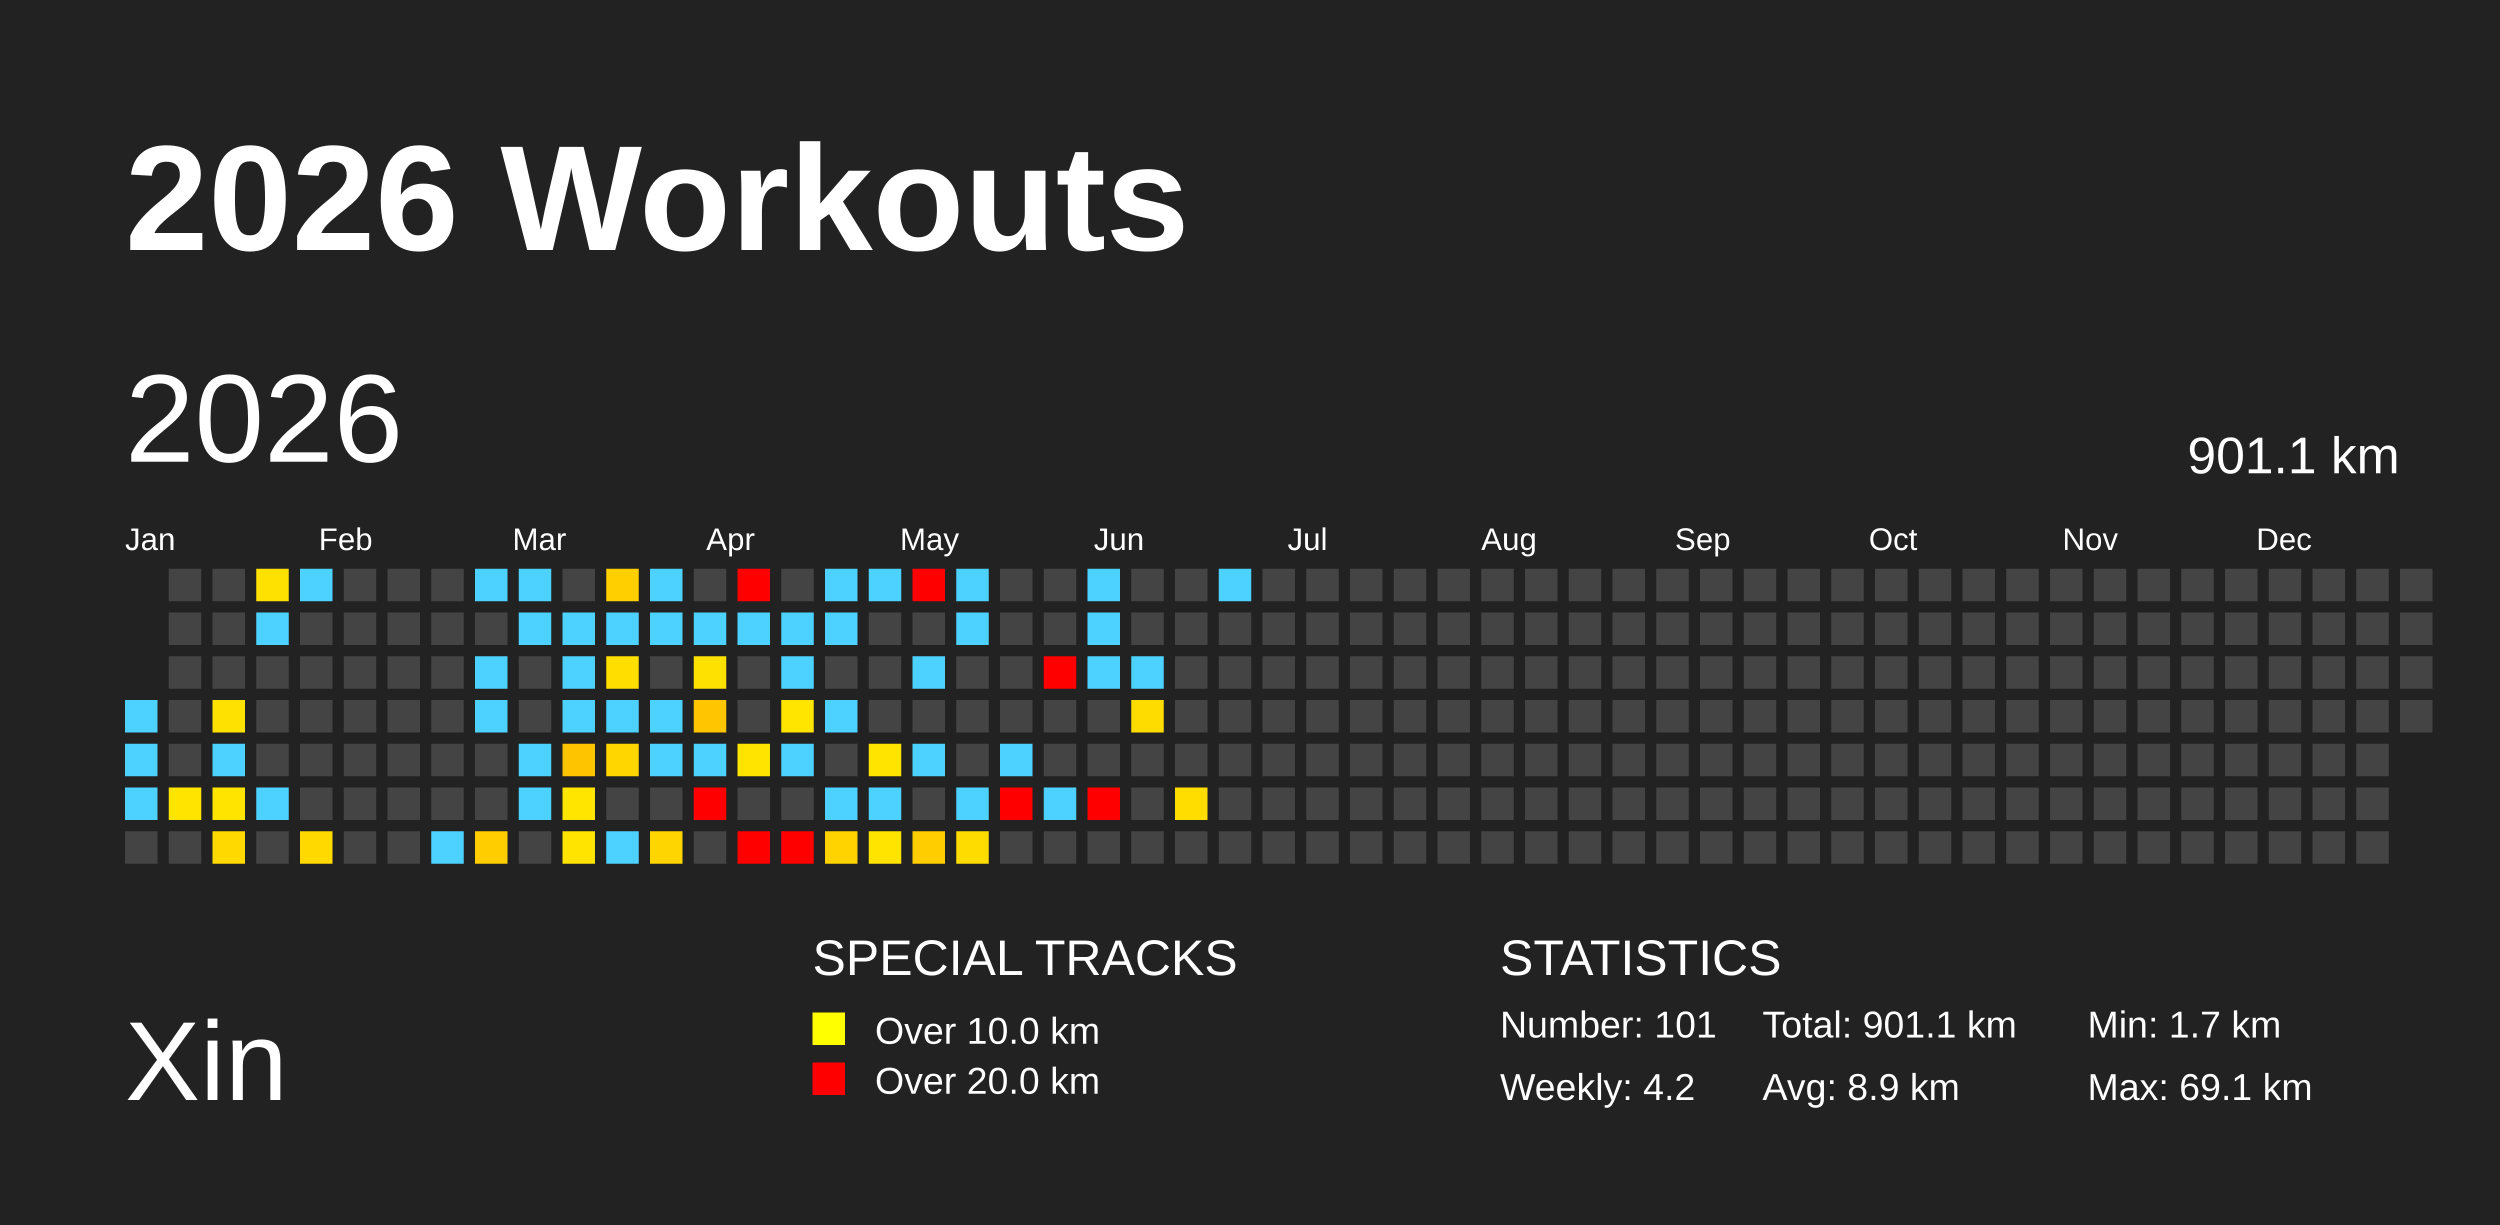
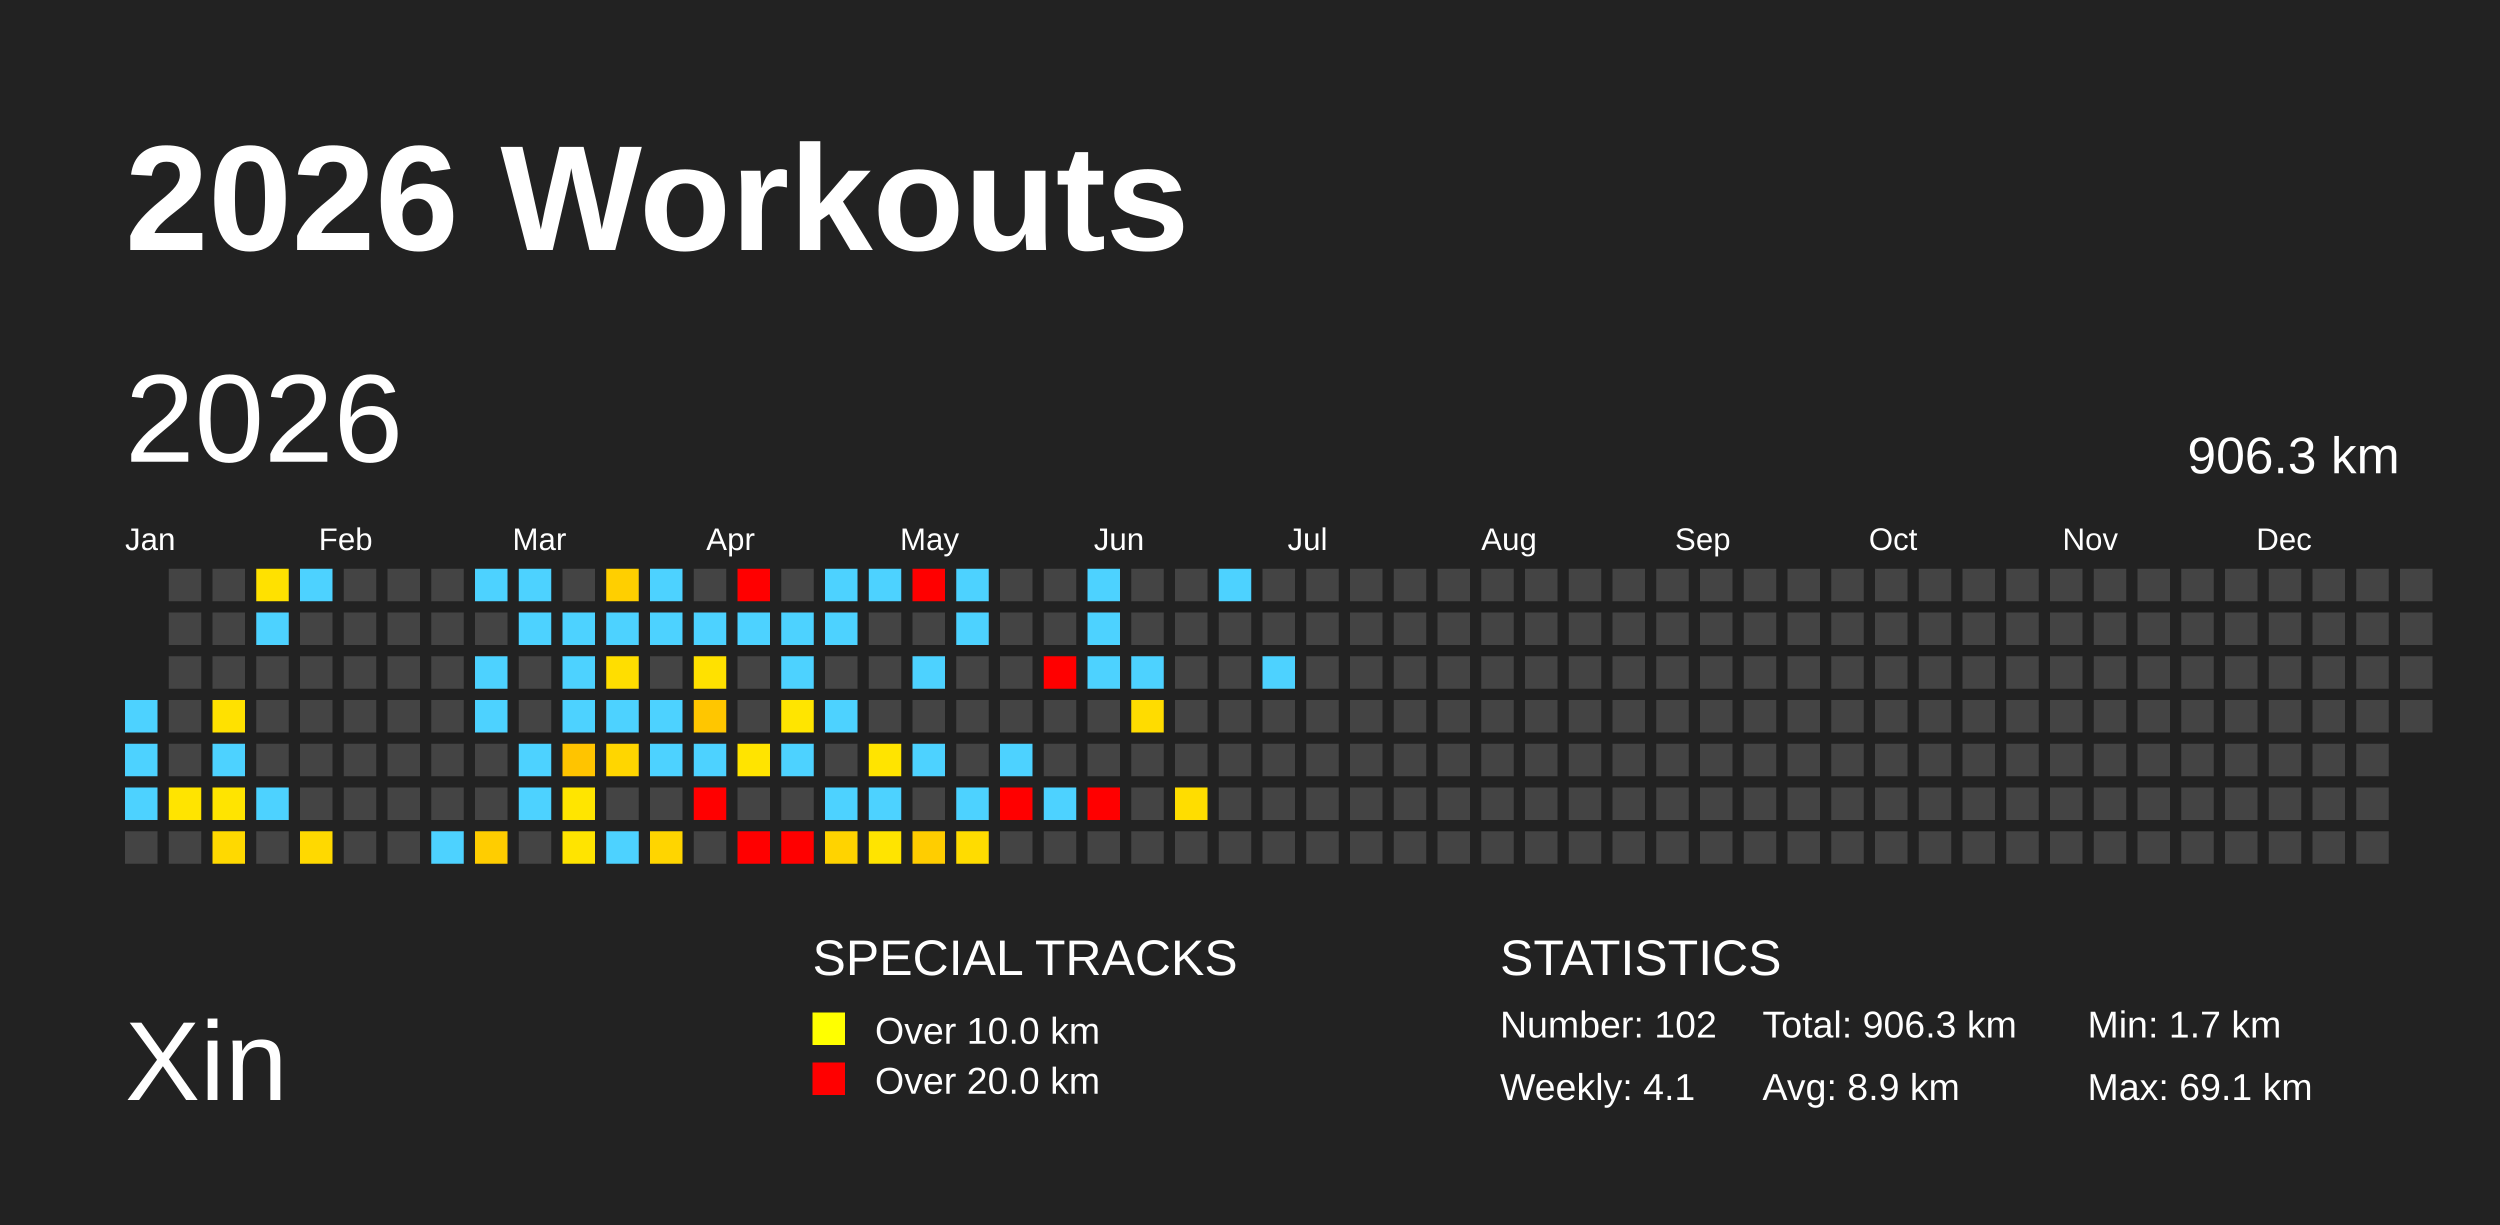
<svg xmlns="http://www.w3.org/2000/svg" baseProfile="full" height="98mm" version="1.1" viewBox="0,0,200,98" width="200mm">
  <defs />
  <rect fill="#222222" height="98" width="200" x="0" y="0" />
  <text fill="#FFFFFF" style="font-size:12px; font-family:Arial; font-weight:bold;" x="10" y="20">2026 Workouts</text>
  <text fill="#FFFFFF" style="font-size:9px; font-family:Arial" x="10" y="88">Xin</text>
  <text fill="#FFFFFF" style="font-size:4px; font-family:Arial" x="65" y="78">SPECIAL TRACKS</text>
  <rect fill="yellow" height="2.6" width="2.6" x="65" y="81" />
  <text fill="#FFFFFF" style="font-size:3px; font-family:Arial" x="70" y="83.5">Over 10.0 km</text>
  <rect fill="red" height="2.6" width="2.6" x="65" y="85" />
  <text fill="#FFFFFF" style="font-size:3px; font-family:Arial" x="70" y="87.5">Over 20.0 km</text>
  <text fill="#FFFFFF" style="font-size:4px; font-family:Arial" x="120" y="78">STATISTICS</text>
-   <text fill="#FFFFFF" style="font-size:3px; font-family:Arial" x="120" y="83">Number: 101</text>
-   <text fill="#FFFFFF" style="font-size:3px; font-family:Arial" x="120" y="88">Weekly: 4.2</text>
-   <text fill="#FFFFFF" style="font-size:3px; font-family:Arial" x="141" y="83">Total: 901.1 km</text>
+   <text fill="#FFFFFF" style="font-size:3px; font-family:Arial" x="120" y="83">Number: 102</text>
+   <text fill="#FFFFFF" style="font-size:3px; font-family:Arial" x="120" y="88">Weekly: 4.1</text>
+   <text fill="#FFFFFF" style="font-size:3px; font-family:Arial" x="141" y="83">Total: 906.3 km</text>
  <text fill="#FFFFFF" style="font-size:3px; font-family:Arial" x="141" y="88">Avg: 8.9 km</text>
  <text fill="#FFFFFF" style="font-size:3px; font-family:Arial" x="167" y="83">Min: 1.7 km</text>
  <text fill="#FFFFFF" style="font-size:3px; font-family:Arial" x="167" y="88">Max: 69.1 km</text>
  <text dominant-baseline="hanging" fill="#FFFFFF" style="font-size:10.0px; font-family:Arial;" x="10" y="30">2026</text>
-   <text dominant-baseline="hanging" fill="#FFFFFF" style="font-size:4.125px; font-family:Arial;" x="175" y="35">901.1 km</text>
+   <text dominant-baseline="hanging" fill="#FFFFFF" style="font-size:4.125px; font-family:Arial;" x="175" y="35">906.3 km</text>
  <text fill="#FFFFFF" style="font-size:2.5px; font-family:Arial" x="10.0" y="44">Jan</text>
  <text fill="#FFFFFF" style="font-size:2.5px; font-family:Arial" x="25.5" y="44">Feb</text>
  <text fill="#FFFFFF" style="font-size:2.5px; font-family:Arial" x="41.0" y="44">Mar</text>
  <text fill="#FFFFFF" style="font-size:2.5px; font-family:Arial" x="56.5" y="44">Apr</text>
  <text fill="#FFFFFF" style="font-size:2.5px; font-family:Arial" x="72.0" y="44">May</text>
  <text fill="#FFFFFF" style="font-size:2.5px; font-family:Arial" x="87.5" y="44">Jun</text>
  <text fill="#FFFFFF" style="font-size:2.5px; font-family:Arial" x="103.0" y="44">Jul</text>
  <text fill="#FFFFFF" style="font-size:2.5px; font-family:Arial" x="118.5" y="44">Aug</text>
  <text fill="#FFFFFF" style="font-size:2.5px; font-family:Arial" x="134.0" y="44">Sep</text>
  <text fill="#FFFFFF" style="font-size:2.5px; font-family:Arial" x="149.5" y="44">Oct</text>
  <text fill="#FFFFFF" style="font-size:2.5px; font-family:Arial" x="165.0" y="44">Nov</text>
  <text fill="#FFFFFF" style="font-size:2.5px; font-family:Arial" x="180.5" y="44">Dec</text>
  <rect fill="#4dd2ff" height="2.6" width="2.6" x="10.0" y="56.0" />
  <rect fill="#4dd2ff" height="2.6" width="2.6" x="10.0" y="59.5" />
  <rect fill="#4dd2ff" height="2.6" width="2.6" x="10.0" y="63.0" />
  <rect fill="#444444" height="2.6" width="2.6" x="10.0" y="66.5" />
  <rect fill="#444444" height="2.6" width="2.6" x="13.5" y="45.5" />
  <rect fill="#444444" height="2.6" width="2.6" x="13.5" y="49.0" />
  <rect fill="#444444" height="2.6" width="2.6" x="13.5" y="52.5" />
  <rect fill="#444444" height="2.6" width="2.6" x="13.5" y="56.0" />
  <rect fill="#444444" height="2.6" width="2.6" x="13.5" y="59.5" />
  <rect fill="#ffe400" height="2.6" width="2.6" x="13.5" y="63.0" />
  <rect fill="#444444" height="2.6" width="2.6" x="13.5" y="66.5" />
  <rect fill="#444444" height="2.6" width="2.6" x="17.0" y="45.5" />
  <rect fill="#444444" height="2.6" width="2.6" x="17.0" y="49.0" />
  <rect fill="#444444" height="2.6" width="2.6" x="17.0" y="52.5" />
  <rect fill="#ffe100" height="2.6" width="2.6" x="17.0" y="56.0" />
  <rect fill="#4dd2ff" height="2.6" width="2.6" x="17.0" y="59.5" />
  <rect fill="#ffe400" height="2.6" width="2.6" x="17.0" y="63.0" />
  <rect fill="#ffd900" height="2.6" width="2.6" x="17.0" y="66.5" />
  <rect fill="#ffe100" height="2.6" width="2.6" x="20.5" y="45.5" />
  <rect fill="#4dd2ff" height="2.6" width="2.6" x="20.5" y="49.0" />
  <rect fill="#444444" height="2.6" width="2.6" x="20.5" y="52.5" />
  <rect fill="#444444" height="2.6" width="2.6" x="20.5" y="56.0" />
  <rect fill="#444444" height="2.6" width="2.6" x="20.5" y="59.5" />
  <rect fill="#4dd2ff" height="2.6" width="2.6" x="20.5" y="63.0" />
  <rect fill="#444444" height="2.6" width="2.6" x="20.5" y="66.5" />
  <rect fill="#4dd2ff" height="2.6" width="2.6" x="24.0" y="45.5" />
  <rect fill="#444444" height="2.6" width="2.6" x="24.0" y="49.0" />
  <rect fill="#444444" height="2.6" width="2.6" x="24.0" y="52.5" />
  <rect fill="#444444" height="2.6" width="2.6" x="24.0" y="56.0" />
  <rect fill="#444444" height="2.6" width="2.6" x="24.0" y="59.5" />
  <rect fill="#444444" height="2.6" width="2.6" x="24.0" y="63.0" />
  <rect fill="#ffd900" height="2.6" width="2.6" x="24.0" y="66.5" />
  <rect fill="#444444" height="2.6" width="2.6" x="27.5" y="45.5" />
  <rect fill="#444444" height="2.6" width="2.6" x="27.5" y="49.0" />
  <rect fill="#444444" height="2.6" width="2.6" x="27.5" y="52.5" />
  <rect fill="#444444" height="2.6" width="2.6" x="27.5" y="56.0" />
  <rect fill="#444444" height="2.6" width="2.6" x="27.5" y="59.5" />
  <rect fill="#444444" height="2.6" width="2.6" x="27.5" y="63.0" />
  <rect fill="#444444" height="2.6" width="2.6" x="27.5" y="66.5" />
  <rect fill="#444444" height="2.6" width="2.6" x="31.0" y="45.5" />
  <rect fill="#444444" height="2.6" width="2.6" x="31.0" y="49.0" />
  <rect fill="#444444" height="2.6" width="2.6" x="31.0" y="52.5" />
  <rect fill="#444444" height="2.6" width="2.6" x="31.0" y="56.0" />
  <rect fill="#444444" height="2.6" width="2.6" x="31.0" y="59.5" />
  <rect fill="#444444" height="2.6" width="2.6" x="31.0" y="63.0" />
  <rect fill="#444444" height="2.6" width="2.6" x="31.0" y="66.5" />
  <rect fill="#444444" height="2.6" width="2.6" x="34.5" y="45.5" />
  <rect fill="#444444" height="2.6" width="2.6" x="34.5" y="49.0" />
  <rect fill="#444444" height="2.6" width="2.6" x="34.5" y="52.5" />
  <rect fill="#444444" height="2.6" width="2.6" x="34.5" y="56.0" />
  <rect fill="#444444" height="2.6" width="2.6" x="34.5" y="59.5" />
  <rect fill="#444444" height="2.6" width="2.6" x="34.5" y="63.0" />
  <rect fill="#4dd2ff" height="2.6" width="2.6" x="34.5" y="66.5" />
  <rect fill="#4dd2ff" height="2.6" width="2.6" x="38.0" y="45.5" />
  <rect fill="#444444" height="2.6" width="2.6" x="38.0" y="49.0" />
  <rect fill="#4dd2ff" height="2.6" width="2.6" x="38.0" y="52.5" />
  <rect fill="#4dd2ff" height="2.6" width="2.6" x="38.0" y="56.0" />
  <rect fill="#444444" height="2.6" width="2.6" x="38.0" y="59.5" />
  <rect fill="#444444" height="2.6" width="2.6" x="38.0" y="63.0" />
  <rect fill="#ffcd00" height="2.6" width="2.6" x="38.0" y="66.5" />
  <rect fill="#4dd2ff" height="2.6" width="2.6" x="41.5" y="45.5" />
  <rect fill="#4dd2ff" height="2.6" width="2.6" x="41.5" y="49.0" />
  <rect fill="#444444" height="2.6" width="2.6" x="41.5" y="52.5" />
  <rect fill="#444444" height="2.6" width="2.6" x="41.5" y="56.0" />
  <rect fill="#4dd2ff" height="2.6" width="2.6" x="41.5" y="59.5" />
  <rect fill="#4dd2ff" height="2.6" width="2.6" x="41.5" y="63.0" />
  <rect fill="#444444" height="2.6" width="2.6" x="41.5" y="66.5" />
  <rect fill="#444444" height="2.6" width="2.6" x="45.0" y="45.5" />
  <rect fill="#4dd2ff" height="2.6" width="2.6" x="45.0" y="49.0" />
  <rect fill="#4dd2ff" height="2.6" width="2.6" x="45.0" y="52.5" />
  <rect fill="#4dd2ff" height="2.6" width="2.6" x="45.0" y="56.0" />
  <rect fill="#ffc400" height="2.6" width="2.6" x="45.0" y="59.5" />
  <rect fill="#ffe500" height="2.6" width="2.6" x="45.0" y="63.0" />
  <rect fill="#ffe400" height="2.6" width="2.6" x="45.0" y="66.5" />
  <rect fill="#ffcf00" height="2.6" width="2.6" x="48.5" y="45.5" />
  <rect fill="#4dd2ff" height="2.6" width="2.6" x="48.5" y="49.0" />
  <rect fill="#ffde00" height="2.6" width="2.6" x="48.5" y="52.5" />
  <rect fill="#4dd2ff" height="2.6" width="2.6" x="48.5" y="56.0" />
  <rect fill="#ffd600" height="2.6" width="2.6" x="48.5" y="59.5" />
  <rect fill="#444444" height="2.6" width="2.6" x="48.5" y="63.0" />
  <rect fill="#4dd2ff" height="2.6" width="2.6" x="48.5" y="66.5" />
  <rect fill="#4dd2ff" height="2.6" width="2.6" x="52.0" y="45.5" />
  <rect fill="#4dd2ff" height="2.6" width="2.6" x="52.0" y="49.0" />
  <rect fill="#444444" height="2.6" width="2.6" x="52.0" y="52.5" />
  <rect fill="#4dd2ff" height="2.6" width="2.6" x="52.0" y="56.0" />
  <rect fill="#4dd2ff" height="2.6" width="2.6" x="52.0" y="59.5" />
  <rect fill="#444444" height="2.6" width="2.6" x="52.0" y="63.0" />
  <rect fill="#ffd500" height="2.6" width="2.6" x="52.0" y="66.5" />
  <rect fill="#444444" height="2.6" width="2.6" x="55.5" y="45.5" />
  <rect fill="#4dd2ff" height="2.6" width="2.6" x="55.5" y="49.0" />
  <rect fill="#ffe100" height="2.6" width="2.6" x="55.5" y="52.5" />
  <rect fill="#ffc600" height="2.6" width="2.6" x="55.5" y="56.0" />
  <rect fill="#4dd2ff" height="2.6" width="2.6" x="55.5" y="59.5" />
  <rect fill="red" height="2.6" width="2.6" x="55.5" y="63.0" />
  <rect fill="#444444" height="2.6" width="2.6" x="55.5" y="66.5" />
  <rect fill="red" height="2.6" width="2.6" x="59.0" y="45.5" />
  <rect fill="#4dd2ff" height="2.6" width="2.6" x="59.0" y="49.0" />
  <rect fill="#444444" height="2.6" width="2.6" x="59.0" y="52.5" />
  <rect fill="#444444" height="2.6" width="2.6" x="59.0" y="56.0" />
  <rect fill="#ffe400" height="2.6" width="2.6" x="59.0" y="59.5" />
  <rect fill="#444444" height="2.6" width="2.6" x="59.0" y="63.0" />
  <rect fill="red" height="2.6" width="2.6" x="59.0" y="66.5" />
  <rect fill="#444444" height="2.6" width="2.6" x="62.5" y="45.5" />
  <rect fill="#4dd2ff" height="2.6" width="2.6" x="62.5" y="49.0" />
  <rect fill="#4dd2ff" height="2.6" width="2.6" x="62.5" y="52.5" />
  <rect fill="#ffe500" height="2.6" width="2.6" x="62.5" y="56.0" />
  <rect fill="#4dd2ff" height="2.6" width="2.6" x="62.5" y="59.5" />
  <rect fill="#444444" height="2.6" width="2.6" x="62.5" y="63.0" />
  <rect fill="red" height="2.6" width="2.6" x="62.5" y="66.5" />
  <rect fill="#4dd2ff" height="2.6" width="2.6" x="66.0" y="45.5" />
  <rect fill="#4dd2ff" height="2.6" width="2.6" x="66.0" y="49.0" />
  <rect fill="#444444" height="2.6" width="2.6" x="66.0" y="52.5" />
  <rect fill="#4dd2ff" height="2.6" width="2.6" x="66.0" y="56.0" />
  <rect fill="#444444" height="2.6" width="2.6" x="66.0" y="59.5" />
  <rect fill="#4dd2ff" height="2.6" width="2.6" x="66.0" y="63.0" />
  <rect fill="#ffd300" height="2.6" width="2.6" x="66.0" y="66.5" />
  <rect fill="#4dd2ff" height="2.6" width="2.6" x="69.5" y="45.5" />
  <rect fill="#444444" height="2.6" width="2.6" x="69.5" y="49.0" />
  <rect fill="#444444" height="2.6" width="2.6" x="69.5" y="52.5" />
  <rect fill="#444444" height="2.6" width="2.6" x="69.5" y="56.0" />
  <rect fill="#ffe400" height="2.6" width="2.6" x="69.5" y="59.5" />
  <rect fill="#4dd2ff" height="2.6" width="2.6" x="69.5" y="63.0" />
  <rect fill="#ffe400" height="2.6" width="2.6" x="69.5" y="66.5" />
  <rect fill="red" height="2.6" width="2.6" x="73.0" y="45.5" />
  <rect fill="#444444" height="2.6" width="2.6" x="73.0" y="49.0" />
  <rect fill="#4dd2ff" height="2.6" width="2.6" x="73.0" y="52.5" />
  <rect fill="#444444" height="2.6" width="2.6" x="73.0" y="56.0" />
  <rect fill="#4dd2ff" height="2.6" width="2.6" x="73.0" y="59.5" />
  <rect fill="#444444" height="2.6" width="2.6" x="73.0" y="63.0" />
  <rect fill="#ffcd00" height="2.6" width="2.6" x="73.0" y="66.5" />
  <rect fill="#4dd2ff" height="2.6" width="2.6" x="76.5" y="45.5" />
  <rect fill="#4dd2ff" height="2.6" width="2.6" x="76.5" y="49.0" />
  <rect fill="#444444" height="2.6" width="2.6" x="76.5" y="52.5" />
  <rect fill="#444444" height="2.6" width="2.6" x="76.5" y="56.0" />
  <rect fill="#444444" height="2.6" width="2.6" x="76.5" y="59.5" />
  <rect fill="#4dd2ff" height="2.6" width="2.6" x="76.5" y="63.0" />
  <rect fill="#ffdc00" height="2.6" width="2.6" x="76.5" y="66.5" />
  <rect fill="#444444" height="2.6" width="2.6" x="80.0" y="45.5" />
  <rect fill="#444444" height="2.6" width="2.6" x="80.0" y="49.0" />
  <rect fill="#444444" height="2.6" width="2.6" x="80.0" y="52.5" />
  <rect fill="#444444" height="2.6" width="2.6" x="80.0" y="56.0" />
  <rect fill="#4dd2ff" height="2.6" width="2.6" x="80.0" y="59.5" />
  <rect fill="red" height="2.6" width="2.6" x="80.0" y="63.0" />
  <rect fill="#444444" height="2.6" width="2.6" x="80.0" y="66.5" />
  <rect fill="#444444" height="2.6" width="2.6" x="83.5" y="45.5" />
  <rect fill="#444444" height="2.6" width="2.6" x="83.5" y="49.0" />
  <rect fill="red" height="2.6" width="2.6" x="83.5" y="52.5" />
  <rect fill="#444444" height="2.6" width="2.6" x="83.5" y="56.0" />
  <rect fill="#444444" height="2.6" width="2.6" x="83.5" y="59.5" />
  <rect fill="#4dd2ff" height="2.6" width="2.6" x="83.5" y="63.0" />
  <rect fill="#444444" height="2.6" width="2.6" x="83.5" y="66.5" />
  <rect fill="#4dd2ff" height="2.6" width="2.6" x="87.0" y="45.5" />
  <rect fill="#4dd2ff" height="2.6" width="2.6" x="87.0" y="49.0" />
  <rect fill="#4dd2ff" height="2.6" width="2.6" x="87.0" y="52.5" />
  <rect fill="#444444" height="2.6" width="2.6" x="87.0" y="56.0" />
  <rect fill="#444444" height="2.6" width="2.6" x="87.0" y="59.5" />
  <rect fill="red" height="2.6" width="2.6" x="87.0" y="63.0" />
  <rect fill="#444444" height="2.6" width="2.6" x="87.0" y="66.5" />
  <rect fill="#444444" height="2.6" width="2.6" x="90.5" y="45.5" />
  <rect fill="#444444" height="2.6" width="2.6" x="90.5" y="49.0" />
  <rect fill="#4dd2ff" height="2.6" width="2.6" x="90.5" y="52.5" />
  <rect fill="#ffdc00" height="2.6" width="2.6" x="90.5" y="56.0" />
  <rect fill="#444444" height="2.6" width="2.6" x="90.5" y="59.5" />
  <rect fill="#444444" height="2.6" width="2.6" x="90.5" y="63.0" />
  <rect fill="#444444" height="2.6" width="2.6" x="90.5" y="66.5" />
  <rect fill="#444444" height="2.6" width="2.6" x="94.0" y="45.5" />
  <rect fill="#444444" height="2.6" width="2.6" x="94.0" y="49.0" />
  <rect fill="#444444" height="2.6" width="2.6" x="94.0" y="52.5" />
  <rect fill="#444444" height="2.6" width="2.6" x="94.0" y="56.0" />
  <rect fill="#444444" height="2.6" width="2.6" x="94.0" y="59.5" />
  <rect fill="#ffdd00" height="2.6" width="2.6" x="94.0" y="63.0" />
  <rect fill="#444444" height="2.6" width="2.6" x="94.0" y="66.5" />
  <rect fill="#4dd2ff" height="2.6" width="2.6" x="97.5" y="45.5" />
  <rect fill="#444444" height="2.6" width="2.6" x="97.5" y="49.0" />
  <rect fill="#444444" height="2.6" width="2.6" x="97.5" y="52.5" />
  <rect fill="#444444" height="2.6" width="2.6" x="97.5" y="56.0" />
  <rect fill="#444444" height="2.6" width="2.6" x="97.5" y="59.5" />
  <rect fill="#444444" height="2.6" width="2.6" x="97.5" y="63.0" />
  <rect fill="#444444" height="2.6" width="2.6" x="97.5" y="66.5" />
  <rect fill="#444444" height="2.6" width="2.6" x="101.0" y="45.5" />
  <rect fill="#444444" height="2.6" width="2.6" x="101.0" y="49.0" />
-   <rect fill="#444444" height="2.6" width="2.6" x="101.0" y="52.5" />
+   <rect fill="#4dd2ff" height="2.6" width="2.6" x="101.0" y="52.5" />
  <rect fill="#444444" height="2.6" width="2.6" x="101.0" y="56.0" />
  <rect fill="#444444" height="2.6" width="2.6" x="101.0" y="59.5" />
  <rect fill="#444444" height="2.6" width="2.6" x="101.0" y="63.0" />
  <rect fill="#444444" height="2.6" width="2.6" x="101.0" y="66.5" />
  <rect fill="#444444" height="2.6" width="2.6" x="104.5" y="45.5" />
  <rect fill="#444444" height="2.6" width="2.6" x="104.5" y="49.0" />
  <rect fill="#444444" height="2.6" width="2.6" x="104.5" y="52.5" />
  <rect fill="#444444" height="2.6" width="2.6" x="104.5" y="56.0" />
  <rect fill="#444444" height="2.6" width="2.6" x="104.5" y="59.5" />
  <rect fill="#444444" height="2.6" width="2.6" x="104.5" y="63.0" />
  <rect fill="#444444" height="2.6" width="2.6" x="104.5" y="66.5" />
  <rect fill="#444444" height="2.6" width="2.6" x="108.0" y="45.5" />
  <rect fill="#444444" height="2.6" width="2.6" x="108.0" y="49.0" />
  <rect fill="#444444" height="2.6" width="2.6" x="108.0" y="52.5" />
  <rect fill="#444444" height="2.6" width="2.6" x="108.0" y="56.0" />
  <rect fill="#444444" height="2.6" width="2.6" x="108.0" y="59.5" />
  <rect fill="#444444" height="2.6" width="2.6" x="108.0" y="63.0" />
  <rect fill="#444444" height="2.6" width="2.6" x="108.0" y="66.5" />
  <rect fill="#444444" height="2.6" width="2.6" x="111.5" y="45.5" />
  <rect fill="#444444" height="2.6" width="2.6" x="111.5" y="49.0" />
  <rect fill="#444444" height="2.6" width="2.6" x="111.5" y="52.5" />
  <rect fill="#444444" height="2.6" width="2.6" x="111.5" y="56.0" />
  <rect fill="#444444" height="2.6" width="2.6" x="111.5" y="59.5" />
  <rect fill="#444444" height="2.6" width="2.6" x="111.5" y="63.0" />
  <rect fill="#444444" height="2.6" width="2.6" x="111.5" y="66.5" />
  <rect fill="#444444" height="2.6" width="2.6" x="115.0" y="45.5" />
  <rect fill="#444444" height="2.6" width="2.6" x="115.0" y="49.0" />
  <rect fill="#444444" height="2.6" width="2.6" x="115.0" y="52.5" />
  <rect fill="#444444" height="2.6" width="2.6" x="115.0" y="56.0" />
  <rect fill="#444444" height="2.6" width="2.6" x="115.0" y="59.5" />
  <rect fill="#444444" height="2.6" width="2.6" x="115.0" y="63.0" />
  <rect fill="#444444" height="2.6" width="2.6" x="115.0" y="66.5" />
  <rect fill="#444444" height="2.6" width="2.6" x="118.5" y="45.5" />
  <rect fill="#444444" height="2.6" width="2.6" x="118.5" y="49.0" />
  <rect fill="#444444" height="2.6" width="2.6" x="118.5" y="52.5" />
  <rect fill="#444444" height="2.6" width="2.6" x="118.5" y="56.0" />
  <rect fill="#444444" height="2.6" width="2.6" x="118.5" y="59.5" />
  <rect fill="#444444" height="2.6" width="2.6" x="118.5" y="63.0" />
  <rect fill="#444444" height="2.6" width="2.6" x="118.5" y="66.5" />
  <rect fill="#444444" height="2.6" width="2.6" x="122.0" y="45.5" />
  <rect fill="#444444" height="2.6" width="2.6" x="122.0" y="49.0" />
  <rect fill="#444444" height="2.6" width="2.6" x="122.0" y="52.5" />
  <rect fill="#444444" height="2.6" width="2.6" x="122.0" y="56.0" />
  <rect fill="#444444" height="2.6" width="2.6" x="122.0" y="59.5" />
  <rect fill="#444444" height="2.6" width="2.6" x="122.0" y="63.0" />
  <rect fill="#444444" height="2.6" width="2.6" x="122.0" y="66.5" />
  <rect fill="#444444" height="2.6" width="2.6" x="125.5" y="45.5" />
  <rect fill="#444444" height="2.6" width="2.6" x="125.5" y="49.0" />
  <rect fill="#444444" height="2.6" width="2.6" x="125.5" y="52.5" />
  <rect fill="#444444" height="2.6" width="2.6" x="125.5" y="56.0" />
  <rect fill="#444444" height="2.6" width="2.6" x="125.5" y="59.5" />
  <rect fill="#444444" height="2.6" width="2.6" x="125.5" y="63.0" />
  <rect fill="#444444" height="2.6" width="2.6" x="125.5" y="66.5" />
  <rect fill="#444444" height="2.6" width="2.6" x="129.0" y="45.5" />
  <rect fill="#444444" height="2.6" width="2.6" x="129.0" y="49.0" />
  <rect fill="#444444" height="2.6" width="2.6" x="129.0" y="52.5" />
  <rect fill="#444444" height="2.6" width="2.6" x="129.0" y="56.0" />
  <rect fill="#444444" height="2.6" width="2.6" x="129.0" y="59.5" />
  <rect fill="#444444" height="2.6" width="2.6" x="129.0" y="63.0" />
  <rect fill="#444444" height="2.6" width="2.6" x="129.0" y="66.5" />
  <rect fill="#444444" height="2.6" width="2.6" x="132.5" y="45.5" />
  <rect fill="#444444" height="2.6" width="2.6" x="132.5" y="49.0" />
  <rect fill="#444444" height="2.6" width="2.6" x="132.5" y="52.5" />
  <rect fill="#444444" height="2.6" width="2.6" x="132.5" y="56.0" />
  <rect fill="#444444" height="2.6" width="2.6" x="132.5" y="59.5" />
  <rect fill="#444444" height="2.6" width="2.6" x="132.5" y="63.0" />
  <rect fill="#444444" height="2.6" width="2.6" x="132.5" y="66.5" />
  <rect fill="#444444" height="2.6" width="2.6" x="136.0" y="45.5" />
  <rect fill="#444444" height="2.6" width="2.6" x="136.0" y="49.0" />
  <rect fill="#444444" height="2.6" width="2.6" x="136.0" y="52.5" />
  <rect fill="#444444" height="2.6" width="2.6" x="136.0" y="56.0" />
  <rect fill="#444444" height="2.6" width="2.6" x="136.0" y="59.5" />
  <rect fill="#444444" height="2.6" width="2.6" x="136.0" y="63.0" />
  <rect fill="#444444" height="2.6" width="2.6" x="136.0" y="66.5" />
  <rect fill="#444444" height="2.6" width="2.6" x="139.5" y="45.5" />
  <rect fill="#444444" height="2.6" width="2.6" x="139.5" y="49.0" />
  <rect fill="#444444" height="2.6" width="2.6" x="139.5" y="52.5" />
  <rect fill="#444444" height="2.6" width="2.6" x="139.5" y="56.0" />
  <rect fill="#444444" height="2.6" width="2.6" x="139.5" y="59.5" />
  <rect fill="#444444" height="2.6" width="2.6" x="139.5" y="63.0" />
  <rect fill="#444444" height="2.6" width="2.6" x="139.5" y="66.5" />
  <rect fill="#444444" height="2.6" width="2.6" x="143.0" y="45.5" />
  <rect fill="#444444" height="2.6" width="2.6" x="143.0" y="49.0" />
  <rect fill="#444444" height="2.6" width="2.6" x="143.0" y="52.5" />
  <rect fill="#444444" height="2.6" width="2.6" x="143.0" y="56.0" />
  <rect fill="#444444" height="2.6" width="2.6" x="143.0" y="59.5" />
  <rect fill="#444444" height="2.6" width="2.6" x="143.0" y="63.0" />
  <rect fill="#444444" height="2.6" width="2.6" x="143.0" y="66.5" />
  <rect fill="#444444" height="2.6" width="2.6" x="146.5" y="45.5" />
  <rect fill="#444444" height="2.6" width="2.6" x="146.5" y="49.0" />
  <rect fill="#444444" height="2.6" width="2.6" x="146.5" y="52.5" />
  <rect fill="#444444" height="2.6" width="2.6" x="146.5" y="56.0" />
  <rect fill="#444444" height="2.6" width="2.6" x="146.5" y="59.5" />
  <rect fill="#444444" height="2.6" width="2.6" x="146.5" y="63.0" />
  <rect fill="#444444" height="2.6" width="2.6" x="146.5" y="66.5" />
  <rect fill="#444444" height="2.6" width="2.6" x="150.0" y="45.5" />
  <rect fill="#444444" height="2.6" width="2.6" x="150.0" y="49.0" />
  <rect fill="#444444" height="2.6" width="2.6" x="150.0" y="52.5" />
  <rect fill="#444444" height="2.6" width="2.6" x="150.0" y="56.0" />
  <rect fill="#444444" height="2.6" width="2.6" x="150.0" y="59.5" />
  <rect fill="#444444" height="2.6" width="2.6" x="150.0" y="63.0" />
  <rect fill="#444444" height="2.6" width="2.6" x="150.0" y="66.5" />
  <rect fill="#444444" height="2.6" width="2.6" x="153.5" y="45.5" />
  <rect fill="#444444" height="2.6" width="2.6" x="153.5" y="49.0" />
  <rect fill="#444444" height="2.6" width="2.6" x="153.5" y="52.5" />
  <rect fill="#444444" height="2.6" width="2.6" x="153.5" y="56.0" />
  <rect fill="#444444" height="2.6" width="2.6" x="153.5" y="59.5" />
  <rect fill="#444444" height="2.6" width="2.6" x="153.5" y="63.0" />
  <rect fill="#444444" height="2.6" width="2.6" x="153.5" y="66.5" />
  <rect fill="#444444" height="2.6" width="2.6" x="157.0" y="45.5" />
  <rect fill="#444444" height="2.6" width="2.6" x="157.0" y="49.0" />
  <rect fill="#444444" height="2.6" width="2.6" x="157.0" y="52.5" />
  <rect fill="#444444" height="2.6" width="2.6" x="157.0" y="56.0" />
  <rect fill="#444444" height="2.6" width="2.6" x="157.0" y="59.5" />
  <rect fill="#444444" height="2.6" width="2.6" x="157.0" y="63.0" />
  <rect fill="#444444" height="2.6" width="2.6" x="157.0" y="66.5" />
  <rect fill="#444444" height="2.6" width="2.6" x="160.5" y="45.5" />
  <rect fill="#444444" height="2.6" width="2.6" x="160.5" y="49.0" />
  <rect fill="#444444" height="2.6" width="2.6" x="160.5" y="52.5" />
  <rect fill="#444444" height="2.6" width="2.6" x="160.5" y="56.0" />
  <rect fill="#444444" height="2.6" width="2.6" x="160.5" y="59.5" />
  <rect fill="#444444" height="2.6" width="2.6" x="160.5" y="63.0" />
  <rect fill="#444444" height="2.6" width="2.6" x="160.5" y="66.5" />
  <rect fill="#444444" height="2.6" width="2.6" x="164.0" y="45.5" />
  <rect fill="#444444" height="2.6" width="2.6" x="164.0" y="49.0" />
  <rect fill="#444444" height="2.6" width="2.6" x="164.0" y="52.5" />
  <rect fill="#444444" height="2.6" width="2.6" x="164.0" y="56.0" />
  <rect fill="#444444" height="2.6" width="2.6" x="164.0" y="59.5" />
  <rect fill="#444444" height="2.6" width="2.6" x="164.0" y="63.0" />
  <rect fill="#444444" height="2.6" width="2.6" x="164.0" y="66.5" />
  <rect fill="#444444" height="2.6" width="2.6" x="167.5" y="45.5" />
  <rect fill="#444444" height="2.6" width="2.6" x="167.5" y="49.0" />
  <rect fill="#444444" height="2.6" width="2.6" x="167.5" y="52.5" />
  <rect fill="#444444" height="2.6" width="2.6" x="167.5" y="56.0" />
  <rect fill="#444444" height="2.6" width="2.6" x="167.5" y="59.5" />
  <rect fill="#444444" height="2.6" width="2.6" x="167.5" y="63.0" />
  <rect fill="#444444" height="2.6" width="2.6" x="167.5" y="66.5" />
  <rect fill="#444444" height="2.6" width="2.6" x="171.0" y="45.5" />
  <rect fill="#444444" height="2.6" width="2.6" x="171.0" y="49.0" />
  <rect fill="#444444" height="2.6" width="2.6" x="171.0" y="52.5" />
  <rect fill="#444444" height="2.6" width="2.6" x="171.0" y="56.0" />
  <rect fill="#444444" height="2.6" width="2.6" x="171.0" y="59.5" />
  <rect fill="#444444" height="2.6" width="2.6" x="171.0" y="63.0" />
  <rect fill="#444444" height="2.6" width="2.6" x="171.0" y="66.5" />
  <rect fill="#444444" height="2.6" width="2.6" x="174.5" y="45.5" />
  <rect fill="#444444" height="2.6" width="2.6" x="174.5" y="49.0" />
  <rect fill="#444444" height="2.6" width="2.6" x="174.5" y="52.5" />
  <rect fill="#444444" height="2.6" width="2.6" x="174.5" y="56.0" />
  <rect fill="#444444" height="2.6" width="2.6" x="174.5" y="59.5" />
  <rect fill="#444444" height="2.6" width="2.6" x="174.5" y="63.0" />
  <rect fill="#444444" height="2.6" width="2.6" x="174.5" y="66.5" />
  <rect fill="#444444" height="2.6" width="2.6" x="178.0" y="45.5" />
  <rect fill="#444444" height="2.6" width="2.6" x="178.0" y="49.0" />
  <rect fill="#444444" height="2.6" width="2.6" x="178.0" y="52.5" />
  <rect fill="#444444" height="2.6" width="2.6" x="178.0" y="56.0" />
  <rect fill="#444444" height="2.6" width="2.6" x="178.0" y="59.5" />
  <rect fill="#444444" height="2.6" width="2.6" x="178.0" y="63.0" />
  <rect fill="#444444" height="2.6" width="2.6" x="178.0" y="66.5" />
  <rect fill="#444444" height="2.6" width="2.6" x="181.5" y="45.5" />
  <rect fill="#444444" height="2.6" width="2.6" x="181.5" y="49.0" />
  <rect fill="#444444" height="2.6" width="2.6" x="181.5" y="52.5" />
  <rect fill="#444444" height="2.6" width="2.6" x="181.5" y="56.0" />
  <rect fill="#444444" height="2.6" width="2.6" x="181.5" y="59.5" />
  <rect fill="#444444" height="2.6" width="2.6" x="181.5" y="63.0" />
  <rect fill="#444444" height="2.6" width="2.6" x="181.5" y="66.5" />
  <rect fill="#444444" height="2.6" width="2.6" x="185.0" y="45.5" />
  <rect fill="#444444" height="2.6" width="2.6" x="185.0" y="49.0" />
  <rect fill="#444444" height="2.6" width="2.6" x="185.0" y="52.5" />
  <rect fill="#444444" height="2.6" width="2.6" x="185.0" y="56.0" />
  <rect fill="#444444" height="2.6" width="2.6" x="185.0" y="59.5" />
  <rect fill="#444444" height="2.6" width="2.6" x="185.0" y="63.0" />
  <rect fill="#444444" height="2.6" width="2.6" x="185.0" y="66.5" />
  <rect fill="#444444" height="2.6" width="2.6" x="188.5" y="45.5" />
  <rect fill="#444444" height="2.6" width="2.6" x="188.5" y="49.0" />
  <rect fill="#444444" height="2.6" width="2.6" x="188.5" y="52.5" />
  <rect fill="#444444" height="2.6" width="2.6" x="188.5" y="56.0" />
  <rect fill="#444444" height="2.6" width="2.6" x="188.5" y="59.5" />
  <rect fill="#444444" height="2.6" width="2.6" x="188.5" y="63.0" />
  <rect fill="#444444" height="2.6" width="2.6" x="188.5" y="66.5" />
  <rect fill="#444444" height="2.6" width="2.6" x="192.0" y="45.5" />
  <rect fill="#444444" height="2.6" width="2.6" x="192.0" y="49.0" />
  <rect fill="#444444" height="2.6" width="2.6" x="192.0" y="52.5" />
  <rect fill="#444444" height="2.6" width="2.6" x="192.0" y="56.0" />
</svg>
